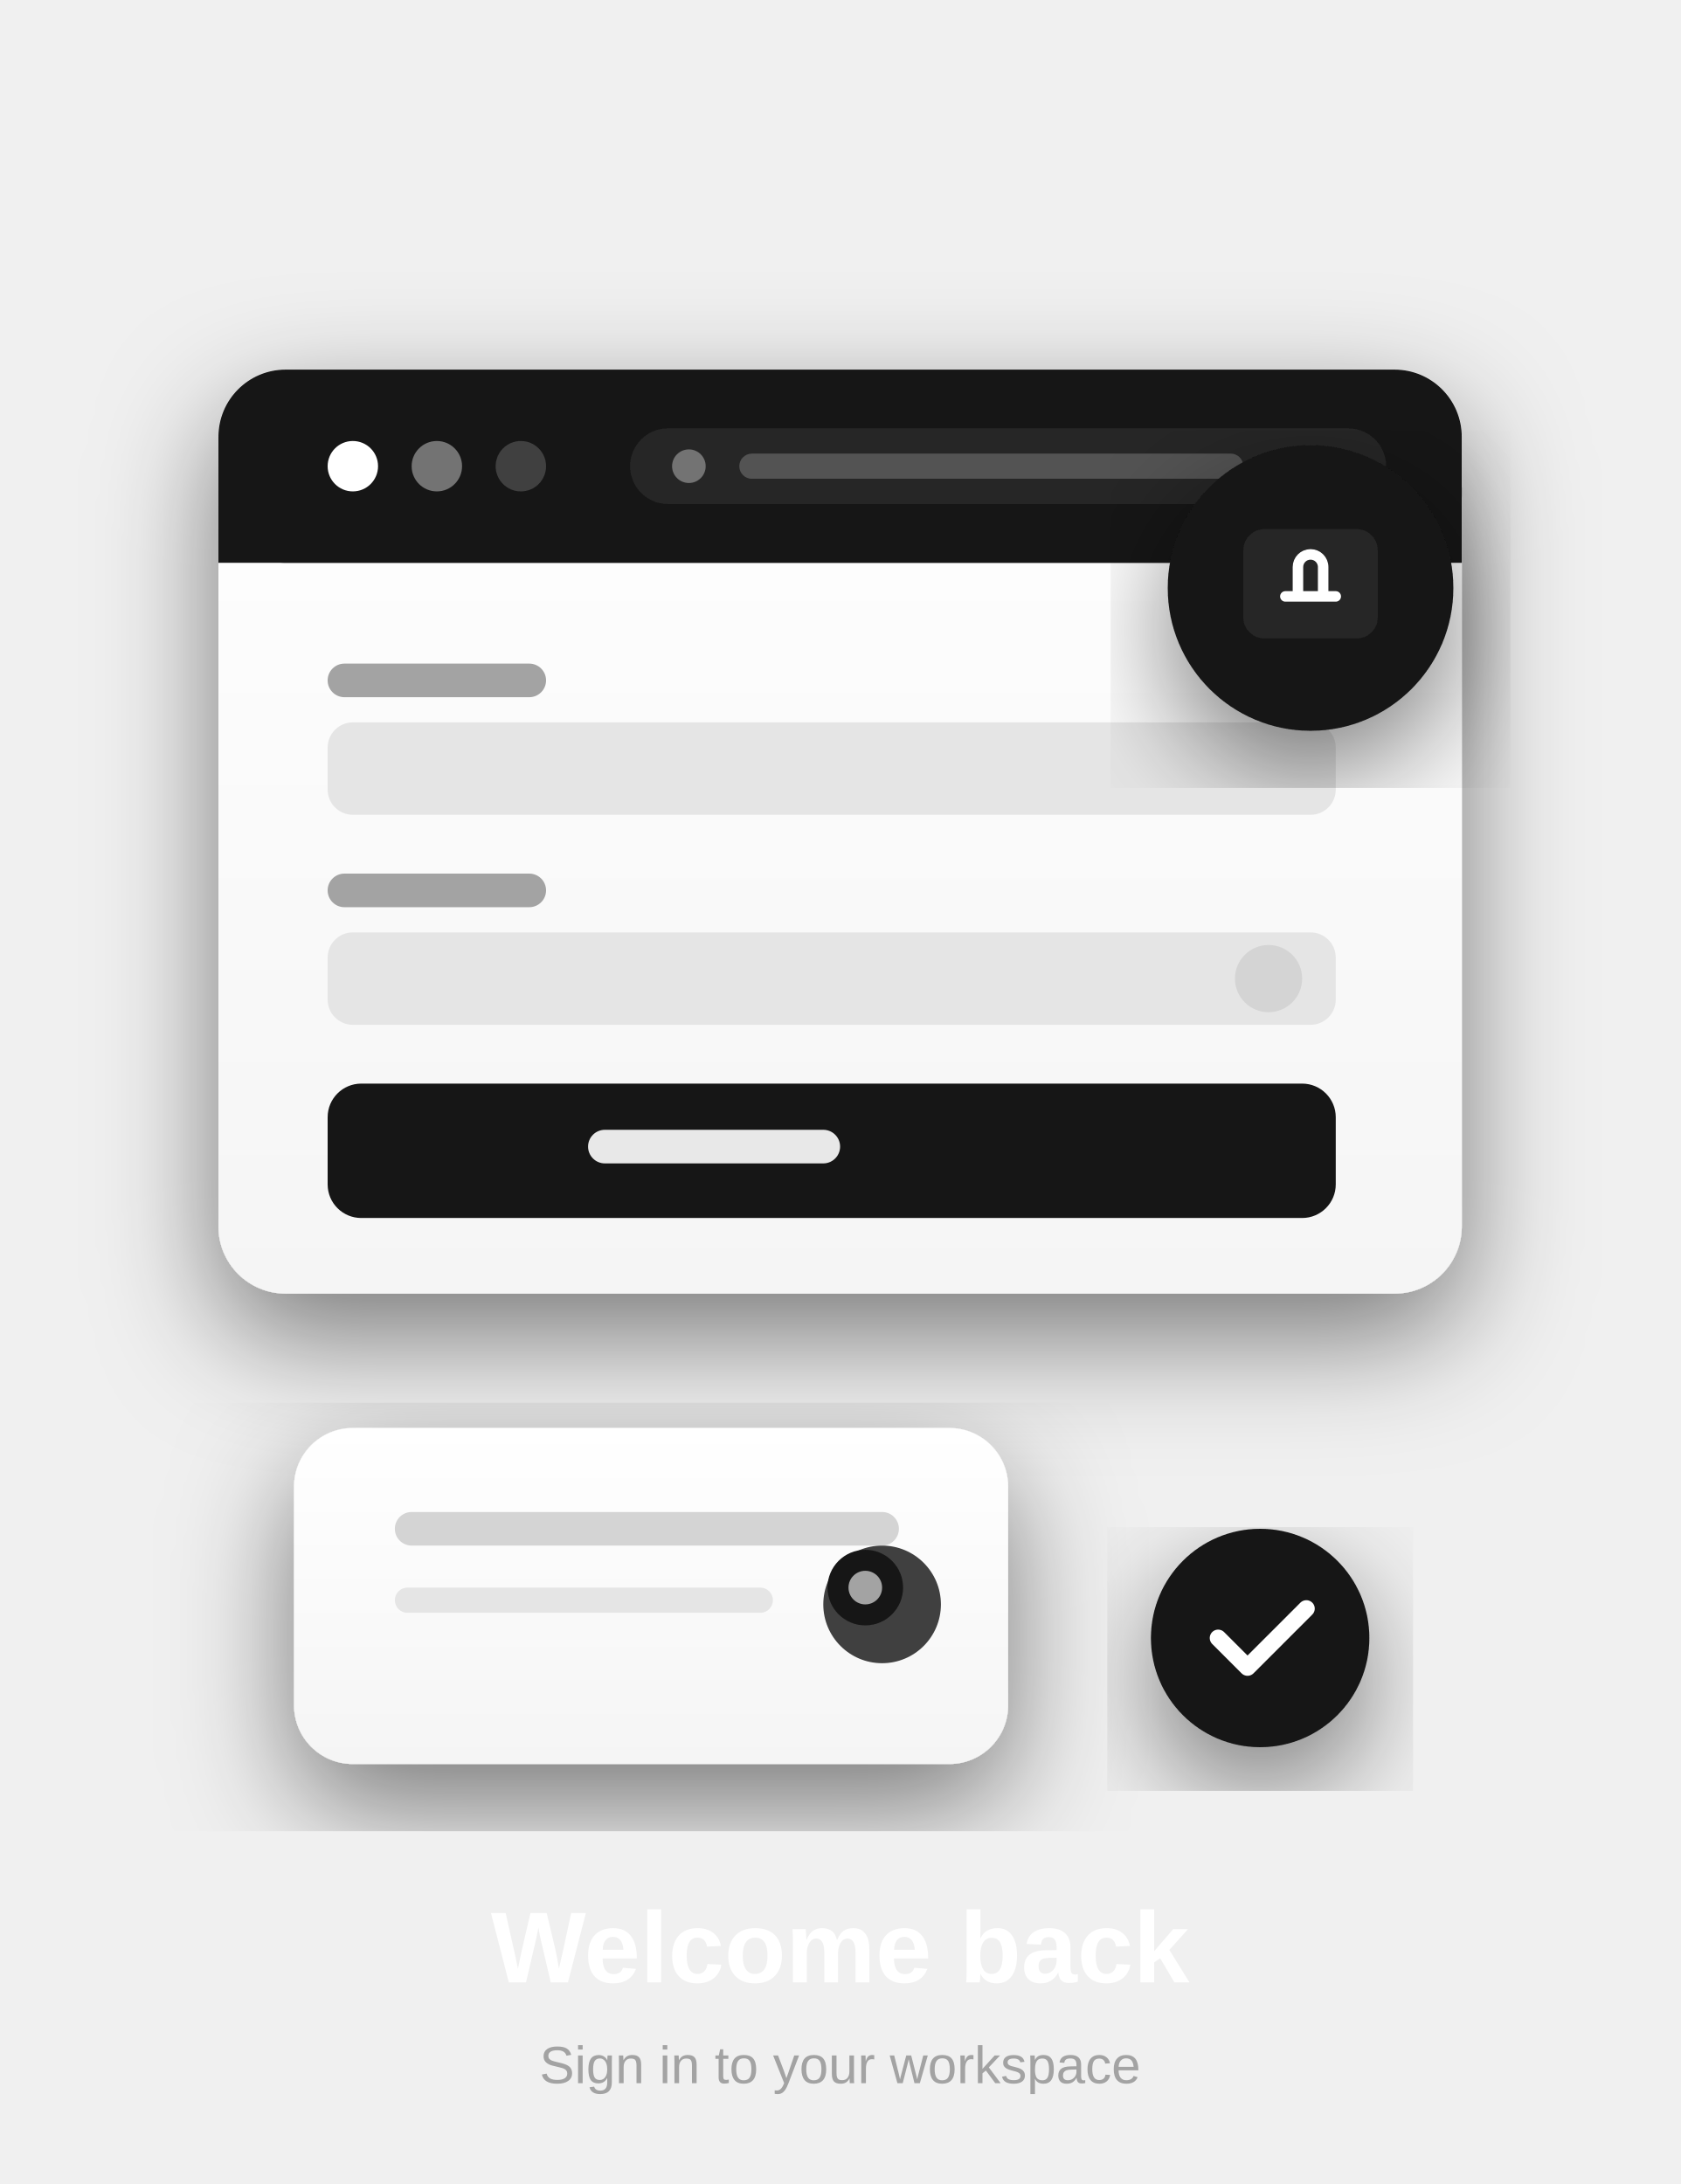
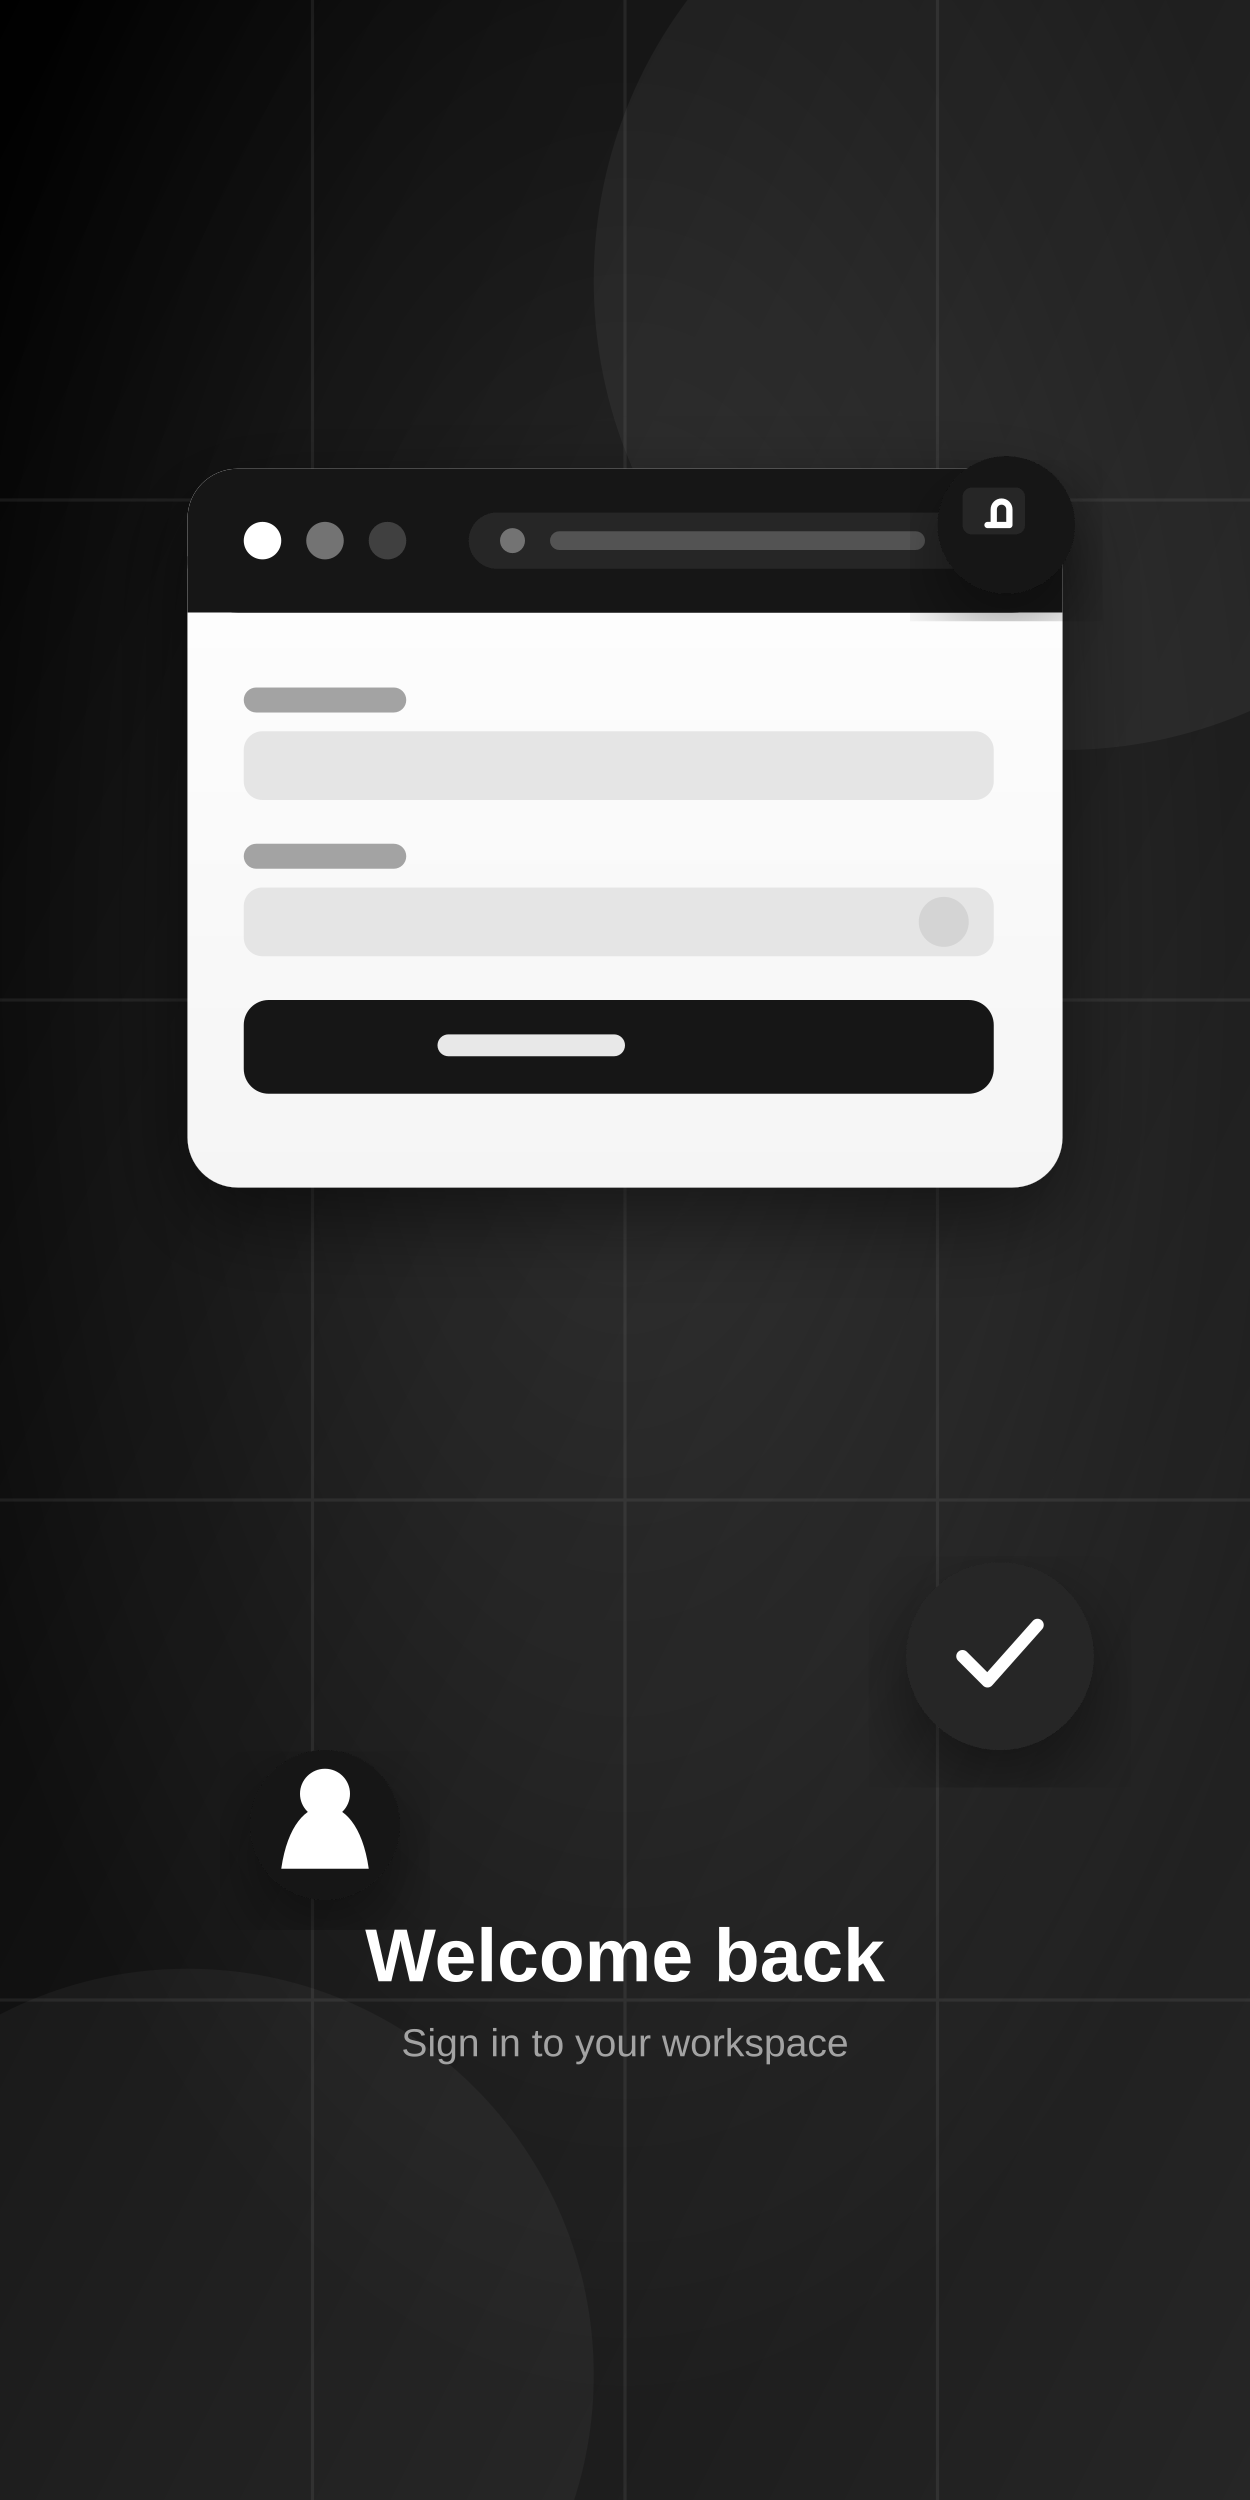
- <svg xmlns="http://www.w3.org/2000/svg" viewBox="0 0 400 520" preserveAspectRatio="xMidYMid meet">
+ <svg xmlns="http://www.w3.org/2000/svg" viewBox="0 0 400 800" preserveAspectRatio="xMidYMid slice">
  <defs>
+     <linearGradient id="bg" x1="0" y1="0" x2="1" y2="1">
+       <stop offset="0" stop-color="#000000" />
+       <stop offset="0.55" stop-color="#171717" />
+       <stop offset="1" stop-color="#262626" />
+     </linearGradient>
    <linearGradient id="card" x1="0" y1="0" x2="0" y2="1">
      <stop offset="0" stop-color="#ffffff" />
      <stop offset="1" stop-color="#f5f5f5" />
    </linearGradient>
    <filter id="shadow" x="-20%" y="-20%" width="140%" height="140%">
      <feDropShadow dx="0" dy="10" stdDeviation="14" flood-color="#000000" flood-opacity="0.5" />
    </filter>
+     <radialGradient id="glow" cx="50%" cy="38%" r="58%">
+       <stop offset="0" stop-color="#ffffff" stop-opacity="0.12" />
+       <stop offset="1" stop-color="#ffffff" stop-opacity="0" />
+     </radialGradient>
  </defs>
-   <g filter="url(#shadow)">
-     <rect x="52" y="88" width="296" height="220" rx="16" fill="url(#card)" />
-     <rect x="52" y="88" width="296" height="46" rx="16" fill="#171717" />
-     <rect x="52" y="116" width="296" height="18" fill="#171717" />
-     <circle cx="84" cy="111" r="6" fill="#ffffff" />
-     <circle cx="104" cy="111" r="6" fill="#737373" />
-     <circle cx="124" cy="111" r="6" fill="#404040" />
-     <rect x="150" y="102" width="180" height="18" rx="9" fill="#262626" />
-     <circle cx="164" cy="111" r="4" fill="#737373" />
-     <rect x="176" y="108" width="120" height="6" rx="3" fill="#525252" />
-     <rect x="78" y="158" width="52" height="8" rx="4" fill="#a3a3a3" />
-     <rect x="78" y="172" width="240" height="22" rx="6" fill="#e5e5e5" />
-     <rect x="78" y="208" width="52" height="8" rx="4" fill="#a3a3a3" />
-     <rect x="78" y="222" width="240" height="22" rx="6" fill="#e5e5e5" />
-     <circle cx="302" cy="233" r="8" fill="#d4d4d4" />
-     <rect x="78" y="258" width="240" height="32" rx="8" fill="#171717" />
-     <rect x="140" y="269" width="60" height="8" rx="4" fill="#ffffff" opacity="0.9" />
+   <rect width="400" height="800" fill="url(#bg)" />
+   <rect width="400" height="800" fill="url(#glow)" />
+   <circle cx="340" cy="90" r="150" fill="#ffffff" opacity="0.05" />
+   <circle cx="60" cy="760" r="130" fill="#ffffff" opacity="0.04" />
+   <g opacity="0.07" stroke="#ffffff" stroke-width="1">
+     <line x1="0" y1="160" x2="400" y2="160" />
+     <line x1="0" y1="320" x2="400" y2="320" />
+     <line x1="0" y1="480" x2="400" y2="480" />
+     <line x1="0" y1="640" x2="400" y2="640" />
+     <line x1="100" y1="0" x2="100" y2="800" />
+     <line x1="200" y1="0" x2="200" y2="800" />
+     <line x1="300" y1="0" x2="300" y2="800" />
  </g>
  <g filter="url(#shadow)">
-     <circle cx="312" cy="140" r="34" fill="#171717" />
-     <rect x="296" y="126" width="32" height="26" rx="5" fill="#262626" />
-     <path d="M306 142h12M309 142v-7a3 3 0 016 0v7" stroke="#ffffff" stroke-width="2.5" fill="none" stroke-linecap="round" stroke-linejoin="round" />
+     <rect x="60" y="150" width="280" height="230" rx="16" fill="url(#card)" />
+     <rect x="60" y="150" width="280" height="46" rx="16" fill="#171717" />
+     <rect x="60" y="178" width="280" height="18" fill="#171717" />
+     <circle cx="84" cy="173" r="6" fill="#ffffff" />
+     <circle cx="104" cy="173" r="6" fill="#737373" />
+     <circle cx="124" cy="173" r="6" fill="#404040" />
+     <rect x="150" y="164" width="180" height="18" rx="9" fill="#262626" />
+     <circle cx="164" cy="173" r="4" fill="#737373" />
+     <rect x="176" y="170" width="120" height="6" rx="3" fill="#525252" />
+     <rect x="78" y="220" width="52" height="8" rx="4" fill="#a3a3a3" />
+     <rect x="78" y="234" width="240" height="22" rx="6" fill="#e5e5e5" />
+     <rect x="78" y="270" width="52" height="8" rx="4" fill="#a3a3a3" />
+     <rect x="78" y="284" width="240" height="22" rx="6" fill="#e5e5e5" />
+     <circle cx="302" cy="295" r="8" fill="#d4d4d4" />
+     <rect x="78" y="320" width="240" height="30" rx="8" fill="#171717" />
+     <rect x="140" y="331" width="60" height="7" rx="3.5" fill="#ffffff" opacity="0.9" />
  </g>
  <g filter="url(#shadow)">
-     <rect x="70" y="340" width="170" height="80" rx="14" fill="url(#card)" />
-     <rect x="94" y="360" width="120" height="8" rx="4" fill="#d4d4d4" />
-     <rect x="94" y="378" width="90" height="6" rx="3" fill="#e5e5e5" />
-     <circle cx="210" cy="382" r="14" fill="#404040" />
-     <circle cx="206" cy="378" r="9" fill="#171717" />
-     <circle cx="206" cy="378" r="4" fill="#a3a3a3" />
+     <circle cx="322" cy="168" r="22" fill="#171717" />
+     <rect x="308" y="156" width="20" height="15" rx="3" fill="#262626" />
+     <path d="M316 168h7M318 168v-5a2.5 2.5 0 015 0v5" stroke="#ffffff" stroke-width="2" fill="none" stroke-linecap="round" stroke-linejoin="round" />
  </g>
  <g filter="url(#shadow)">
-     <circle cx="300" cy="390" r="26" fill="#171717" />
-     <path d="M290 390l7 7 14-14" stroke="#ffffff" stroke-width="4" fill="none" stroke-linecap="round" stroke-linejoin="round" />
+     <circle cx="320" cy="530" r="30" fill="#262626" />
+     <path d="M308 530l8 8 16-18" stroke="#ffffff" stroke-width="4" fill="none" stroke-linecap="round" stroke-linejoin="round" />
  </g>
-   <text x="200" y="472" text-anchor="middle" font-family="Arial, sans-serif" font-size="24" font-weight="700" fill="#ffffff">Welcome back</text>
-   <text x="200" y="496" text-anchor="middle" font-family="Arial, sans-serif" font-size="12.5" fill="#a3a3a3">Sign in to your workspace</text>
+   <g filter="url(#shadow)">
+     <circle cx="104" cy="584" r="24" fill="#171717" />
+     <circle cx="104" cy="574" r="8" fill="#ffffff" />
+     <path d="M90 598c2-14 8-20 14-20s12 6 14 20" fill="#ffffff" />
+   </g>
+   <text x="200" y="634" text-anchor="middle" font-family="Arial, sans-serif" font-size="24" font-weight="700" fill="#ffffff">Welcome back</text>
+   <text x="200" y="658" text-anchor="middle" font-family="Arial, sans-serif" font-size="12.5" fill="#a3a3a3">Sign in to your workspace</text>
</svg>
